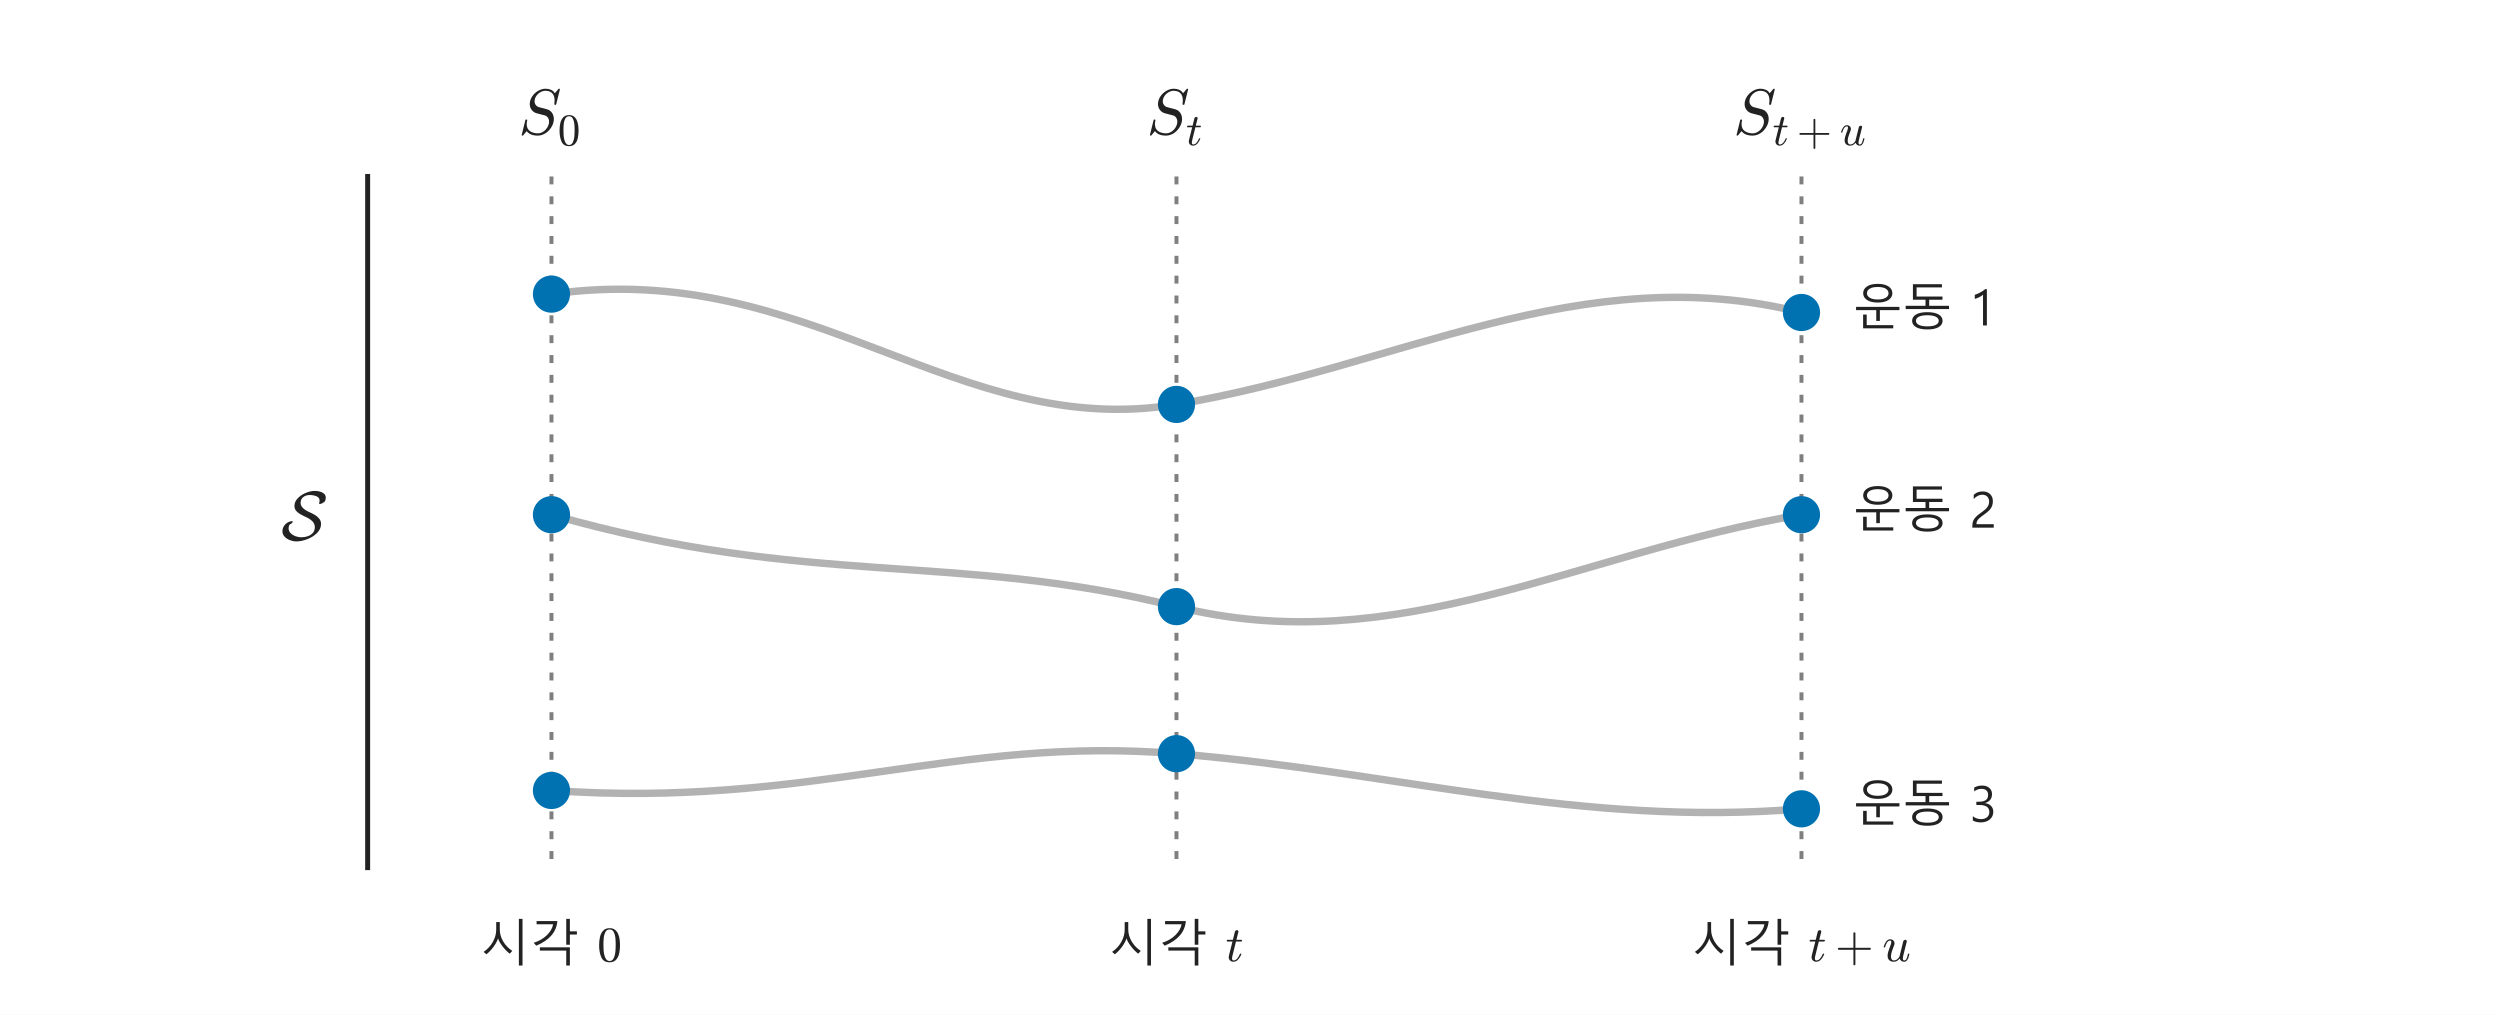
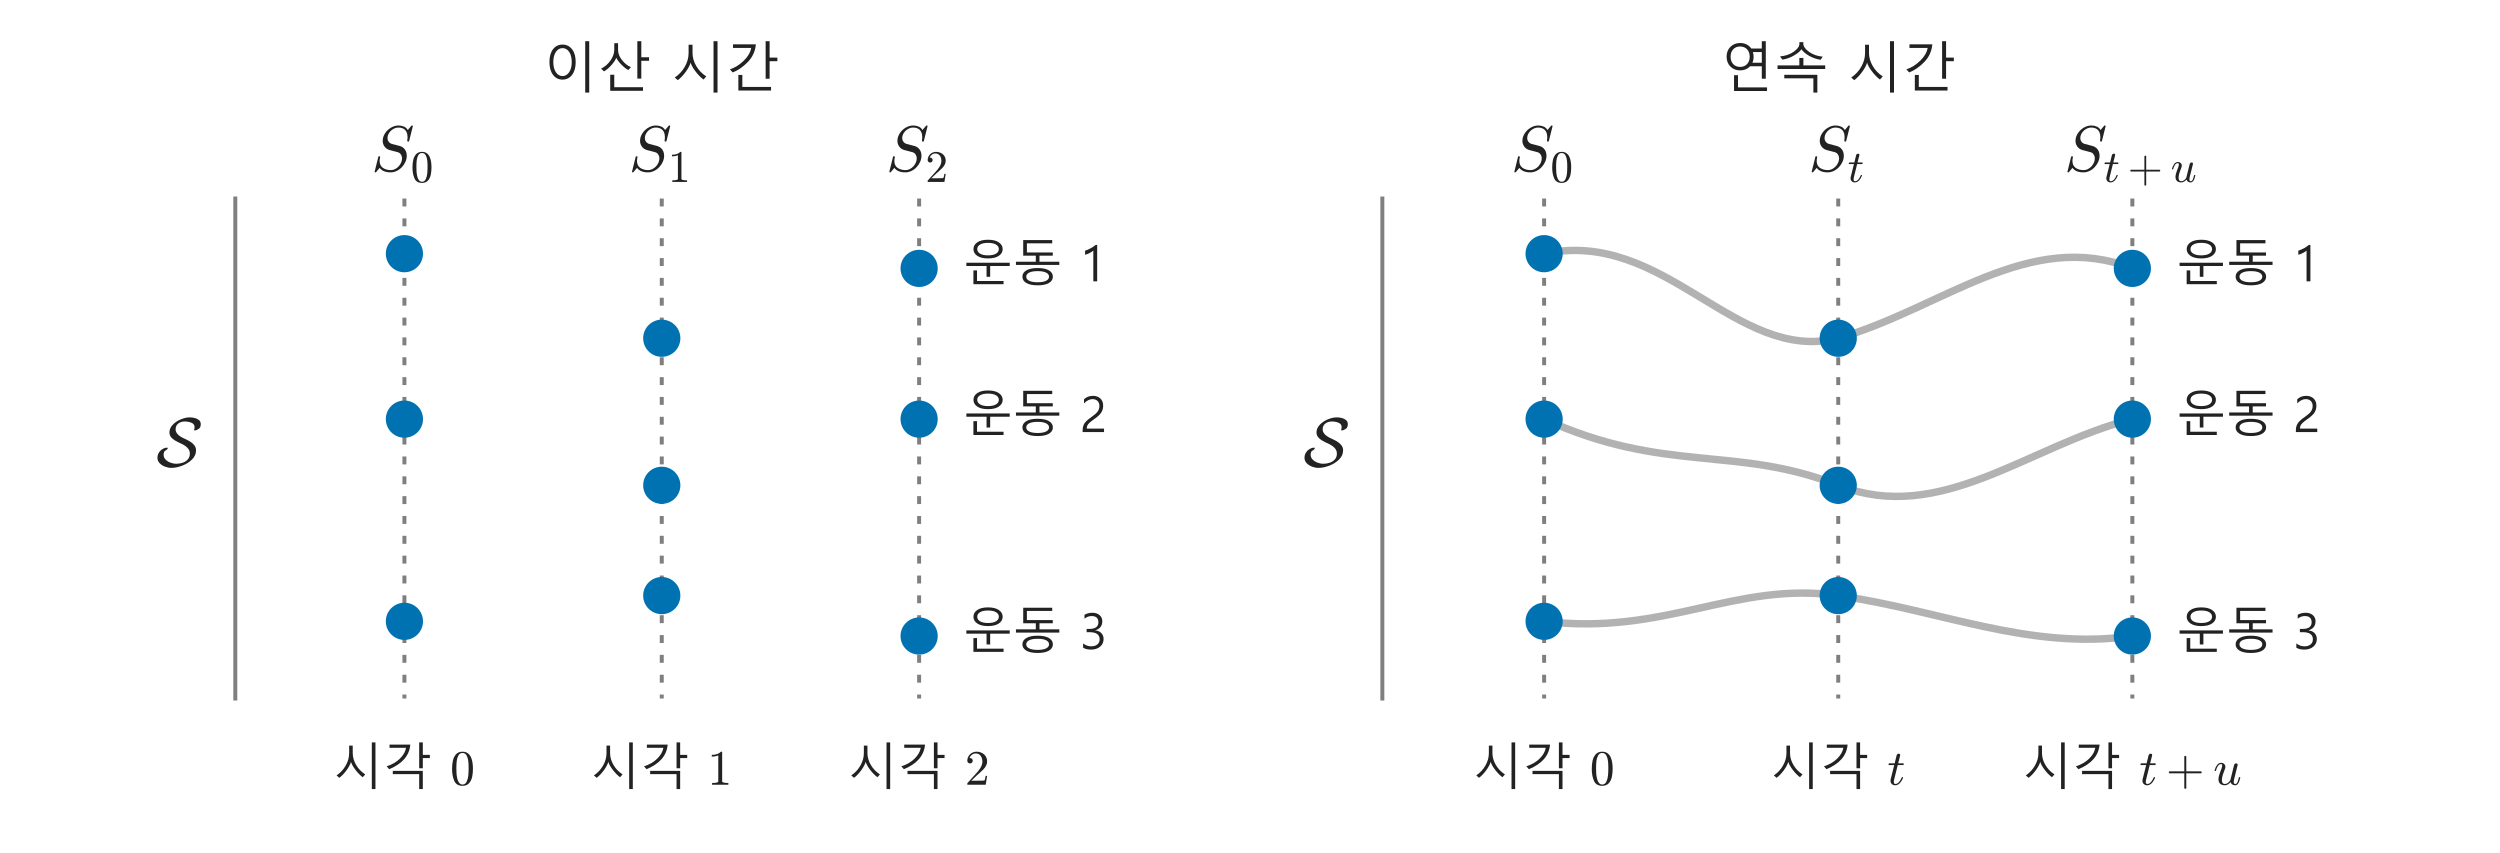
- <svg xmlns="http://www.w3.org/2000/svg" xmlns:xlink="http://www.w3.org/1999/xlink" width="504pt" height="204.565pt" viewBox="0 0 504 204.565" version="1.1">
+ <svg xmlns="http://www.w3.org/2000/svg" xmlns:xlink="http://www.w3.org/1999/xlink" width="504pt" height="171.953pt" viewBox="0 0 504 171.953" version="1.1">
  <defs>
    <style type="text/css">*{stroke-linejoin: round; stroke-linecap: butt}</style>
  </defs>
  <g id="figure_1">
    <g id="patch_1">
-       <path d="M 0 204.565  L 504 204.565  L 504 0  L 0 0  z " style="fill: #ffffff" />
+       <path d="M 0 171.953  L 504 171.953  L 504 0  L 0 0  z " style="fill: #ffffff" />
    </g>
    <g id="axes_1">
      <g id="line2d_1">
-         <path d="M 111.176 35.576  L 111.176 174.918  " clip-path="url(#p366b29219c)" style="fill: none; stroke-dasharray: 1.6,2.4; stroke-dashoffset: 0; stroke: #7f7f7f; stroke-width: 0.8" />
+         <path d="M 47.435 40.024  L 47.435 140.824  " clip-path="url(#p84c722666c)" style="fill: none; stroke: #7f7f7f; stroke-width: 0.8; stroke-linecap: square" />
      </g>
      <g id="line2d_2">
-         <path d="M 237.176 35.576  L 237.176 174.918  " clip-path="url(#p366b29219c)" style="fill: none; stroke-dasharray: 1.6,2.4; stroke-dashoffset: 0; stroke: #7f7f7f; stroke-width: 0.8" />
+         <path d="M 278.682 40.024  L 278.682 140.824  " clip-path="url(#p84c722666c)" style="fill: none; stroke: #7f7f7f; stroke-width: 0.8; stroke-linecap: square" />
      </g>
      <g id="line2d_3">
-         <path d="M 363.176 35.576  L 363.176 174.918  " clip-path="url(#p366b29219c)" style="fill: none; stroke-dasharray: 1.6,2.4; stroke-dashoffset: 0; stroke: #7f7f7f; stroke-width: 0.8" />
+         <path d="M 81.529 40.024  L 81.529 140.824  " clip-path="url(#p84c722666c)" style="fill: none; stroke-dasharray: 1.6,2.4; stroke-dashoffset: 0; stroke: #7f7f7f; stroke-width: 0.8" />
      </g>
      <g id="line2d_4">
-         <path d="M 74.118 35.576  L 74.118 174.918  " clip-path="url(#p366b29219c)" style="fill: none; stroke: #222222; stroke-linecap: square" />
+         <path d="M 133.412 40.024  L 133.412 140.824  " clip-path="url(#p84c722666c)" style="fill: none; stroke-dasharray: 1.6,2.4; stroke-dashoffset: 0; stroke: #7f7f7f; stroke-width: 0.8" />
+       </g>
+       <g id="line2d_5">
+         <path d="M 185.294 40.024  L 185.294 140.824  " clip-path="url(#p84c722666c)" style="fill: none; stroke-dasharray: 1.6,2.4; stroke-dashoffset: 0; stroke: #7f7f7f; stroke-width: 0.8" />
+       </g>
+       <g id="line2d_6">
+         <path d="M 311.294 40.024  L 311.294 140.824  " clip-path="url(#p84c722666c)" style="fill: none; stroke-dasharray: 1.6,2.4; stroke-dashoffset: 0; stroke: #7f7f7f; stroke-width: 0.8" />
+       </g>
+       <g id="line2d_7">
+         <path d="M 370.588 40.024  L 370.588 140.824  " clip-path="url(#p84c722666c)" style="fill: none; stroke-dasharray: 1.6,2.4; stroke-dashoffset: 0; stroke: #7f7f7f; stroke-width: 0.8" />
+       </g>
+       <g id="line2d_8">
+         <path d="M 429.882 40.024  L 429.882 140.824  " clip-path="url(#p84c722666c)" style="fill: none; stroke-dasharray: 1.6,2.4; stroke-dashoffset: 0; stroke: #7f7f7f; stroke-width: 0.8" />
      </g>
      <g id="text_1">
-         <g style="fill: #222222" transform="translate(96.87647 193.8376) scale(0.1 -0.1)">
+         <g style="fill: #222222" transform="translate(67.22941 158.2611) scale(0.1 -0.1)">
          <defs>
            <path id="MalgunGothic-c2dc" d="M 4947 -563  L 4947 5466  L 5416 5466  L 5416 -563  L 4947 -563  z M 3769 966  Q 3263 1353 2820 1939  Q 2378 2525 2259 2950  Q 2116 2463 1687 1872  Q 1259 1281 756 891  L 397 1203  Q 1141 1703 1581 2479  Q 2022 3256 2022 4063  L 2022 5050  L 2484 5050  L 2484 4084  Q 2484 3303 2920 2556  Q 3356 1809 4097 1331  L 3769 966  z " transform="scale(0.015625)" />
            <path id="MalgunGothic-ac01" d="M 5125 3438  L 5125 2125  L 4659 2125  L 4659 5466  L 5125 5466  L 5125 3853  L 6034 3853  L 6034 3438  L 5125 3438  z M 3513 5178  Q 3344 3069 788 2003  L 459 2375  Q 1497 2703 2167 3365  Q 2838 4028 2963 4763  L 831 4763  L 831 5178  L 3513 5178  z M 4659 -563  L 4659 1369  L 1253 1369  L 1253 1791  L 5125 1791  L 5125 -563  L 4659 -563  z " transform="scale(0.015625)" />
            <path id="MalgunGothic-20" transform="scale(0.015625)" />
            <path id="Cmr10-30" d="M 1600 -141  Q 816 -141 533 504  Q 250 1150 250 2041  Q 250 2597 351 3087  Q 453 3578 754 3920  Q 1056 4263 1600 4263  Q 2022 4263 2290 4056  Q 2559 3850 2700 3523  Q 2841 3197 2892 2823  Q 2944 2450 2944 2041  Q 2944 1491 2842 1011  Q 2741 531 2444 195  Q 2147 -141 1600 -141  z M 1600 25  Q 1956 25 2131 390  Q 2306 756 2347 1200  Q 2388 1644 2388 2144  Q 2388 2625 2347 3031  Q 2306 3438 2132 3767  Q 1959 4097 1600 4097  Q 1238 4097 1063 3765  Q 888 3434 847 3029  Q 806 2625 806 2144  Q 806 1788 823 1472  Q 841 1156 916 820  Q 991 484 1158 254  Q 1325 25 1600 25  z " transform="scale(0.015625)" />
          </defs>
          <use xlink:href="#MalgunGothic-c2dc" transform="translate(0 0.59375)" />
          <use xlink:href="#MalgunGothic-ac01" transform="translate(100 0.59375)" />
          <use xlink:href="#MalgunGothic-20" transform="translate(200 0.59375)" />
          <use xlink:href="#Cmr10-30" transform="translate(235.1562 0.59375)" />
        </g>
      </g>
      <g id="text_2">
-         <g style="fill: #222222" transform="translate(223.5765 193.8376) scale(0.1 -0.1)">
+         <g style="fill: #222222" transform="translate(119.1118 158.2611) scale(0.1 -0.1)">
+           <defs>
+             <path id="Cmr10-31" d="M 594 0  L 594 225  Q 1394 225 1394 428  L 1394 3788  Q 1063 3628 556 3628  L 556 3853  Q 1341 3853 1741 4263  L 1831 4263  Q 1853 4263 1873 4245  Q 1894 4228 1894 4206  L 1894 428  Q 1894 225 2694 225  L 2694 0  L 594 0  z " transform="scale(0.015625)" />
+           </defs>
+           <use xlink:href="#MalgunGothic-c2dc" transform="translate(0 0.59375)" />
+           <use xlink:href="#MalgunGothic-ac01" transform="translate(100 0.59375)" />
+           <use xlink:href="#MalgunGothic-20" transform="translate(200 0.59375)" />
+           <use xlink:href="#Cmr10-31" transform="translate(235.1562 0.59375)" />
+         </g>
+       </g>
+       <g id="text_3">
+         <g style="fill: #222222" transform="translate(170.9941 158.2611) scale(0.1 -0.1)">
+           <defs>
+             <path id="Cmr10-32" d="M 319 0  L 319 172  Q 319 188 331 206  L 1325 1306  Q 1550 1550 1690 1715  Q 1831 1881 1968 2097  Q 2106 2313 2186 2536  Q 2266 2759 2266 3009  Q 2266 3272 2169 3511  Q 2072 3750 1880 3894  Q 1688 4038 1416 4038  Q 1138 4038 916 3870  Q 694 3703 603 3438  Q 628 3444 672 3444  Q 816 3444 917 3347  Q 1019 3250 1019 3097  Q 1019 2950 917 2848  Q 816 2747 672 2747  Q 522 2747 420 2851  Q 319 2956 319 3097  Q 319 3338 409 3548  Q 500 3759 670 3923  Q 841 4088 1055 4175  Q 1269 4263 1509 4263  Q 1875 4263 2190 4108  Q 2506 3953 2690 3670  Q 2875 3388 2875 3009  Q 2875 2731 2753 2481  Q 2631 2231 2440 2026  Q 2250 1822 1953 1562  Q 1656 1303 1563 1216  L 838 519  L 1453 519  Q 1906 519 2211 526  Q 2516 534 2534 550  Q 2609 631 2688 1141  L 2875 1141  L 2694 0  L 319 0  z " transform="scale(0.015625)" />
+           </defs>
+           <use xlink:href="#MalgunGothic-c2dc" transform="translate(0 0.59375)" />
+           <use xlink:href="#MalgunGothic-ac01" transform="translate(100 0.59375)" />
+           <use xlink:href="#MalgunGothic-20" transform="translate(200 0.59375)" />
+           <use xlink:href="#Cmr10-32" transform="translate(235.1562 0.59375)" />
+         </g>
+       </g>
+       <g id="text_4">
+         <g style="fill: #222222" transform="translate(296.9941 158.2611) scale(0.1 -0.1)">
+           <use xlink:href="#MalgunGothic-c2dc" transform="translate(0 0.59375)" />
+           <use xlink:href="#MalgunGothic-ac01" transform="translate(100 0.59375)" />
+           <use xlink:href="#MalgunGothic-20" transform="translate(200 0.59375)" />
+           <use xlink:href="#Cmr10-30" transform="translate(235.1562 0.59375)" />
+         </g>
+       </g>
+       <g id="text_5">
+         <g style="fill: #222222" transform="translate(356.9882 158.2611) scale(0.1 -0.1)">
          <defs>
            <path id="Cmmi10-74" d="M 397 519  Q 397 613 416 697  L 878 2534  L 206 2534  Q 141 2534 141 2619  Q 166 2759 225 2759  L 934 2759  L 1191 3803  Q 1216 3888 1291 3947  Q 1366 4006 1459 4006  Q 1541 4006 1595 3957  Q 1650 3909 1650 3828  Q 1650 3809 1648 3798  Q 1647 3788 1644 3775  L 1388 2759  L 2047 2759  Q 2113 2759 2113 2675  Q 2109 2659 2100 2621  Q 2091 2584 2075 2559  Q 2059 2534 2028 2534  L 1331 2534  L 872 684  Q 825 503 825 372  Q 825 97 1013 97  Q 1294 97 1511 361  Q 1728 625 1844 941  Q 1869 978 1894 978  L 1972 978  Q 1997 978 2012 961  Q 2028 944 2028 922  Q 2028 909 2022 903  Q 1881 516 1612 222  Q 1344 -72 997 -72  Q 744 -72 570 93  Q 397 259 397 519  z " transform="scale(0.015625)" />
          </defs>
          <use xlink:href="#MalgunGothic-c2dc" transform="translate(0 0.59375)" />
          <use xlink:href="#MalgunGothic-ac01" transform="translate(100 0.59375)" />
          <use xlink:href="#MalgunGothic-20" transform="translate(200 0.59375)" />
          <use xlink:href="#Cmmi10-74" transform="translate(235.1562 0.59375)" />
        </g>
      </g>
-       <g id="text_3">
-         <g style="fill: #222222" transform="translate(341.0765 193.8376) scale(0.1 -0.1)">
+       <g id="text_6">
+         <g style="fill: #222222" transform="translate(407.7824 158.2611) scale(0.1 -0.1)">
          <defs>
            <path id="Cmr10-2b" d="M 481 1472  Q 428 1472 393 1512  Q 359 1553 359 1600  Q 359 1647 393 1687  Q 428 1728 481 1728  L 2363 1728  L 2363 3616  Q 2363 3666 2400 3698  Q 2438 3731 2491 3731  Q 2538 3731 2578 3698  Q 2619 3666 2619 3616  L 2619 1728  L 4500 1728  Q 4547 1728 4581 1687  Q 4616 1647 4616 1600  Q 4616 1553 4581 1512  Q 4547 1472 4500 1472  L 2619 1472  L 2619 -416  Q 2619 -466 2578 -498  Q 2538 -531 2491 -531  Q 2438 -531 2400 -498  Q 2363 -466 2363 -416  L 2363 1472  L 481 1472  z " transform="scale(0.015625)" />
            <path id="Cmmi10-75" d="M 678 697  Q 678 906 734 1126  Q 791 1347 892 1617  Q 994 1888 1069 2088  Q 1153 2322 1153 2472  Q 1153 2663 1013 2663  Q 759 2663 595 2402  Q 431 2141 353 1819  Q 341 1778 300 1778  L 225 1778  Q 172 1778 172 1838  L 172 1856  Q 275 2238 487 2533  Q 700 2828 1025 2828  Q 1253 2828 1411 2678  Q 1569 2528 1569 2297  Q 1569 2178 1516 2047  Q 1488 1969 1388 1706  Q 1288 1444 1234 1272  Q 1181 1100 1147 934  Q 1113 769 1113 603  Q 1113 391 1203 244  Q 1294 97 1497 97  Q 1906 97 2216 603  Q 2222 628 2226 651  Q 2231 675 2234 697  L 2694 2553  Q 2716 2638 2794 2698  Q 2872 2759 2963 2759  Q 3041 2759 3098 2709  Q 3156 2659 3156 2578  Q 3156 2541 3150 2528  L 2688 684  Q 2644 494 2644 372  Q 2644 97 2828 97  Q 3034 97 3136 351  Q 3238 606 3309 941  Q 3322 978 3359 978  L 3438 978  Q 3463 978 3478 956  Q 3494 934 3494 916  Q 3425 641 3361 444  Q 3297 247 3159 87  Q 3022 -72 2816 -72  Q 2613 -72 2452 39  Q 2291 150 2234 341  Q 2088 153 1894 40  Q 1700 -72 1484 -72  Q 1116 -72 897 129  Q 678 331 678 697  z " transform="scale(0.015625)" />
          </defs>
          <use xlink:href="#MalgunGothic-c2dc" transform="translate(0 0.59375)" />
          <use xlink:href="#MalgunGothic-ac01" transform="translate(100 0.59375)" />
          <use xlink:href="#MalgunGothic-20" transform="translate(200 0.59375)" />
          <use xlink:href="#Cmmi10-74" transform="translate(235.1562 0.59375)" />
          <use xlink:href="#Cmr10-2b" transform="translate(288.7988 0.59375)" />
          <use xlink:href="#Cmmi10-75" transform="translate(384.043 0.59375)" />
        </g>
      </g>
      <g id="patch_2">
-         <path d="M 111.176 59.294  C 163.059 51.882 192.706 88.941 237.176 81.529  C 281.647 74.118 318.706 51.882 363.176 63  " clip-path="url(#p366b29219c)" style="fill: none; opacity: 0.6; stroke: #7f7f7f; stroke-width: 1.5; stroke-linejoin: miter" />
+         <path d="M 311.294 51.141  C 335.753 45.953 349.835 73.376 370.588 68.188  C 391.341 62.259 409.129 45.953 429.882 54.106  " clip-path="url(#p84c722666c)" style="fill: none; opacity: 0.6; stroke: #7f7f7f; stroke-width: 1.5; stroke-linejoin: miter" />
      </g>
      <g id="patch_3">
-         <path d="M 111.176 103.765  C 163.059 118.588 192.706 111.176 237.176 122.294  C 281.647 133.412 318.706 111.176 363.176 103.765  " clip-path="url(#p366b29219c)" style="fill: none; opacity: 0.6; stroke: #7f7f7f; stroke-width: 1.5; stroke-linejoin: miter" />
+         <path d="M 311.294 84.494  C 335.753 95.612 349.835 89.682 370.588 97.835  C 391.341 105.988 409.129 89.682 429.882 84.494  " clip-path="url(#p84c722666c)" style="fill: none; opacity: 0.6; stroke: #7f7f7f; stroke-width: 1.5; stroke-linejoin: miter" />
      </g>
      <g id="patch_4">
-         <path d="M 111.176 159.353  C 163.059 163.059 192.706 148.235 237.176 151.941  C 281.647 155.647 318.706 166.765 363.176 163.059  " clip-path="url(#p366b29219c)" style="fill: none; opacity: 0.6; stroke: #7f7f7f; stroke-width: 1.5; stroke-linejoin: miter" />
-       </g>
-       <g id="text_4">
-         <g style="fill: #222222" transform="translate(56.68353 108.9067) scale(0.14 -0.14)">
+         <path d="M 311.294 125.259  C 335.753 128.224 349.835 117.106 370.588 120.071  C 391.341 123.035 409.129 131.188 429.882 128.224  " clip-path="url(#p84c722666c)" style="fill: none; opacity: 0.6; stroke: #7f7f7f; stroke-width: 1.5; stroke-linejoin: miter" />
+       </g>
+       <g id="text_7">
+         <g style="fill: #222222" transform="translate(31.48353 94.08322) scale(0.14 -0.14)">
          <defs>
            <path id="Cmsy10-53" d="M 116 794  Q 116 1163 397 1453  Q 519 1566 678 1644  Q 838 1722 984 1722  L 1025 1722  Q 1069 1700 1069 1672  Q 1069 1638 1047 1608  Q 1025 1578 1003 1559  Q 981 1541 934 1503  Q 894 1472 845 1445  Q 797 1419 778 1401  Q 759 1384 738 1338  Q 684 1206 684 1069  Q 684 816 867 627  Q 1050 438 1320 338  Q 1591 238 1844 238  Q 2169 238 2455 338  Q 2741 438 2922 647  Q 3103 856 3103 1184  Q 3103 1384 3008 1543  Q 2913 1703 2750 1828  Q 2588 1953 2431 2033  Q 2275 2113 2059 2209  Q 1688 2381 1455 2598  Q 1222 2816 1222 3128  Q 1222 3513 1525 3831  Q 1828 4150 2272 4331  Q 2716 4513 3072 4513  L 3109 4513  Q 3325 4513 3558 4455  Q 3791 4397 3950 4259  Q 4109 4122 4109 3897  Q 4109 3628 3975 3494  Q 3750 3325 3578 3309  L 3541 3309  Q 3494 3331 3494 3366  Q 3506 3422 3514 3447  Q 3522 3472 3531 3522  Q 3541 3572 3541 3616  Q 3541 3897 3258 4015  Q 2975 4134 2644 4134  Q 2278 4134 2034 3943  Q 1791 3753 1791 3413  Q 1791 2931 2541 2584  Q 2853 2447 3093 2308  Q 3334 2169 3504 1959  Q 3675 1750 3675 1466  Q 3675 1003 3306 634  Q 2938 266 2400 62  Q 1863 -141 1416 -141  L 1381 -141  Q 1113 -141 813 -28  Q 513 84 314 296  Q 116 509 116 794  z " transform="scale(0.015625)" />
          </defs>
          <use xlink:href="#Cmsy10-53" transform="translate(0 0.484375)" />
        </g>
      </g>
-       <g id="text_5">
-         <g style="fill: #222222" transform="translate(104.4815 27.11593) scale(0.13 -0.13)">
+       <g id="text_8">
+         <g style="fill: #222222" transform="translate(262.7306 94.08322) scale(0.14 -0.14)">
+           <use xlink:href="#Cmsy10-53" transform="translate(0 0.484375)" />
+         </g>
+       </g>
+       <g id="text_9">
+         <g style="fill: #222222" transform="translate(74.83441 34.52769) scale(0.13 -0.13)">
          <defs>
            <path id="Cmmi10-53" d="M 391 -141  Q 372 -141 356 -119  Q 341 -97 341 -78  L 709 1416  Q 722 1453 763 1453  L 838 1453  Q 863 1453 877 1434  Q 891 1416 891 1388  Q 838 1169 838 997  Q 838 534 1156 309  Q 1475 84 1959 84  Q 2169 84 2372 187  Q 2575 291 2726 456  Q 2878 622 2968 826  Q 3059 1031 3059 1241  Q 3059 1466 2940 1642  Q 2822 1819 2613 1869  L 1831 2075  Q 1516 2159 1328 2414  Q 1141 2669 1141 2988  Q 1141 3372 1369 3728  Q 1597 4084 1964 4298  Q 2331 4513 2713 4513  Q 3006 4513 3251 4405  Q 3497 4297 3628 4063  L 3994 4494  Q 4031 4513 4038 4513  L 4078 4513  Q 4103 4513 4118 4491  Q 4134 4469 4134 4447  L 3763 2963  Q 3753 2919 3713 2919  L 3634 2919  Q 3578 2919 3578 2988  Q 3609 3191 3609 3341  Q 3609 3638 3507 3858  Q 3406 4078 3201 4192  Q 2997 4306 2694 4306  Q 2438 4306 2184 4159  Q 1931 4013 1775 3769  Q 1619 3525 1619 3263  Q 1619 3056 1739 2897  Q 1859 2738 2059 2681  L 2841 2478  Q 3053 2422 3211 2280  Q 3369 2138 3450 1942  Q 3531 1747 3531 1516  Q 3531 1213 3403 917  Q 3275 622 3045 378  Q 2816 134 2525 -3  Q 2234 -141 1931 -141  Q 1169 -141 838 306  L 481 -122  Q 444 -141 434 -141  L 391 -141  z " transform="scale(0.015625)" />
          </defs>
          <use xlink:href="#Cmmi10-53" transform="translate(0 0.484375)" />
          <use xlink:href="#Cmr10-30" transform="translate(61.2793 -16.52188) scale(0.7)" />
        </g>
      </g>
-       <g id="text_6">
-         <g style="fill: #222222" transform="translate(231.1315 27.11593) scale(0.13 -0.13)">
+       <g id="text_10">
+         <g style="fill: #222222" transform="translate(126.7168 34.52769) scale(0.13 -0.13)">
+           <use xlink:href="#Cmmi10-53" transform="translate(0 0.484375)" />
+           <use xlink:href="#Cmr10-31" transform="translate(61.2793 -16.52188) scale(0.7)" />
+         </g>
+       </g>
+       <g id="text_11">
+         <g style="fill: #222222" transform="translate(178.5991 34.52769) scale(0.13 -0.13)">
+           <use xlink:href="#Cmmi10-53" transform="translate(0 0.484375)" />
+           <use xlink:href="#Cmr10-32" transform="translate(61.2793 -16.52188) scale(0.7)" />
+         </g>
+       </g>
+       <g id="text_12">
+         <g style="fill: #222222" transform="translate(304.5991 34.52769) scale(0.13 -0.13)">
+           <use xlink:href="#Cmmi10-53" transform="translate(0 0.484375)" />
+           <use xlink:href="#Cmr10-30" transform="translate(61.2793 -16.52188) scale(0.7)" />
+         </g>
+       </g>
+       <g id="text_13">
+         <g style="fill: #222222" transform="translate(364.5432 34.52769) scale(0.13 -0.13)">
          <use xlink:href="#Cmmi10-53" transform="translate(0 0.484375)" />
          <use xlink:href="#Cmmi10-74" transform="translate(61.2793 -16.52188) scale(0.7)" />
        </g>
      </g>
-       <g id="text_7">
-         <g style="fill: #222222" transform="translate(349.3965 27.11593) scale(0.13 -0.13)">
+       <g id="text_14">
+         <g style="fill: #222222" transform="translate(416.1024 34.52769) scale(0.13 -0.13)">
          <use xlink:href="#Cmmi10-53" transform="translate(0 0.484375)" />
          <use xlink:href="#Cmmi10-74" transform="translate(61.2793 -16.52188) scale(0.7)" />
          <use xlink:href="#Cmr10-2b" transform="translate(98.8291 -16.52188) scale(0.7)" />
          <use xlink:href="#Cmmi10-75" transform="translate(165.5 -16.52188) scale(0.7)" />
        </g>
      </g>
-       <g id="text_8">
-         <g style="fill: #222222" transform="translate(373.5529 65.61406) scale(0.1 -0.1)">
+       <g id="text_15">
+         <g style="fill: #222222" transform="translate(194.1882 56.71995) scale(0.1 -0.1)">
          <defs>
            <path id="MalgunGothic-c6b4" d="M 3200 2956  Q 2306 2956 1812 3292  Q 1319 3628 1319 4159  Q 1319 4697 1812 5033  Q 2306 5369 3200 5369  Q 4097 5369 4592 5031  Q 5088 4694 5088 4159  Q 5088 3631 4592 3293  Q 4097 2956 3200 2956  z M 3200 4966  Q 2534 4966 2170 4747  Q 1806 4528 1806 4159  Q 1806 3794 2173 3573  Q 2541 3353 3200 3353  Q 3859 3353 4226 3573  Q 4594 3794 4594 4159  Q 4594 4528 4230 4747  Q 3866 4966 3200 4966  z M 3009 588  L 3009 1978  L 403 1978  L 403 2400  L 5997 2400  L 5997 1978  L 3475 1978  L 3475 588  L 3009 588  z M 1313 -372  L 1313 1409  L 1778 1409  L 1778 44  L 5203 44  L 5203 -372  L 1313 -372  z " transform="scale(0.015625)" />
            <path id="MalgunGothic-b3d9" d="M 403 2119  L 403 2534  L 2963 2534  L 2963 3316  L 1338 3316  L 1338 5325  L 5081 5325  L 5081 4909  L 1813 4909  L 1813 3731  L 5153 3731  L 5153 3316  L 3438 3316  L 3438 2534  L 5997 2534  L 5997 2119  L 403 2119  z M 3200 -513  Q 2247 -513 1740 -211  Q 1234 91 1234 603  Q 1234 1116 1742 1416  Q 2250 1716 3200 1716  Q 4150 1716 4658 1416  Q 5166 1116 5166 603  Q 5166 91 4659 -211  Q 4153 -513 3200 -513  z M 3200 1319  Q 2478 1319 2103 1126  Q 1728 934 1728 603  Q 1728 272 2104 78  Q 2481 -116 3200 -116  Q 3919 -116 4295 78  Q 4672 272 4672 603  Q 4672 934 4295 1126  Q 3919 1319 3200 1319  z " transform="scale(0.015625)" />
            <path id="MalgunGothic-31" d="M 2231 0  L 1734 0  L 1734 3972  Q 1591 3828 1266 3661  Q 941 3494 672 3428  L 672 3959  Q 1016 4056 1409 4275  Q 1803 4494 2031 4700  L 2231 4700  L 2231 0  z " transform="scale(0.015625)" />
          </defs>
          <use xlink:href="#MalgunGothic-c6b4" />
          <use xlink:href="#MalgunGothic-b3d9" transform="translate(100 0)" />
          <use xlink:href="#MalgunGothic-20" transform="translate(200 0)" />
          <use xlink:href="#MalgunGothic-31" transform="translate(235.1562 0)" />
        </g>
      </g>
-       <g id="text_9">
-         <g style="fill: #222222" transform="translate(373.5529 106.3788) scale(0.1 -0.1)">
+       <g id="text_16">
+         <g style="fill: #222222" transform="translate(194.1882 87.10818) scale(0.1 -0.1)">
          <defs>
            <path id="MalgunGothic-32" d="M 2519 3372  Q 2519 3784 2275 4018  Q 2031 4253 1628 4253  Q 1341 4253 1053 4104  Q 766 3956 534 3697  L 534 4234  Q 981 4675 1691 4675  Q 2281 4675 2642 4334  Q 3003 3994 3003 3416  Q 3003 2919 2772 2545  Q 2541 2172 1984 1775  Q 1459 1406 1254 1215  Q 1050 1025 967 854  Q 884 684 884 450  L 3116 450  L 3116 0  L 356 0  L 356 225  Q 356 603 461 870  Q 566 1138 811 1392  Q 1056 1647 1597 2022  Q 2091 2363 2305 2670  Q 2519 2978 2519 3372  z " transform="scale(0.015625)" />
          </defs>
          <use xlink:href="#MalgunGothic-c6b4" />
          <use xlink:href="#MalgunGothic-b3d9" transform="translate(100 0)" />
          <use xlink:href="#MalgunGothic-20" transform="translate(200 0)" />
          <use xlink:href="#MalgunGothic-32" transform="translate(235.1562 0)" />
        </g>
      </g>
-       <g id="text_10">
-         <g style="fill: #222222" transform="translate(373.5529 165.6729) scale(0.1 -0.1)">
+       <g id="text_17">
+         <g style="fill: #222222" transform="translate(194.1882 130.8376) scale(0.1 -0.1)">
          <defs>
            <path id="MalgunGothic-33" d="M 416 719  Q 891 344 1478 344  Q 1959 344 2254 587  Q 2550 831 2550 1247  Q 2550 2169 1253 2169  L 872 2169  L 872 2591  L 1234 2591  Q 2388 2591 2388 3453  Q 2388 4250 1509 4250  Q 1022 4250 594 3916  L 594 4413  Q 1031 4675 1634 4675  Q 2184 4675 2539 4372  Q 2894 4069 2894 3581  Q 2894 2678 1972 2409  L 1972 2400  Q 2469 2356 2764 2053  Q 3059 1750 3059 1300  Q 3059 672 2604 297  Q 2150 -78 1450 -78  Q 806 -78 416 169  L 416 719  z " transform="scale(0.015625)" />
          </defs>
          <use xlink:href="#MalgunGothic-c6b4" />
          <use xlink:href="#MalgunGothic-b3d9" transform="translate(100 0)" />
          <use xlink:href="#MalgunGothic-20" transform="translate(200 0)" />
          <use xlink:href="#MalgunGothic-33" transform="translate(235.1562 0)" />
        </g>
      </g>
-       <g id="line2d_5">
+       <g id="text_18">
+         <g style="fill: #222222" transform="translate(438.7765 56.71995) scale(0.1 -0.1)">
+           <use xlink:href="#MalgunGothic-c6b4" />
+           <use xlink:href="#MalgunGothic-b3d9" transform="translate(100 0)" />
+           <use xlink:href="#MalgunGothic-20" transform="translate(200 0)" />
+           <use xlink:href="#MalgunGothic-31" transform="translate(235.1562 0)" />
+         </g>
+       </g>
+       <g id="text_19">
+         <g style="fill: #222222" transform="translate(438.7765 87.10818) scale(0.1 -0.1)">
+           <use xlink:href="#MalgunGothic-c6b4" />
+           <use xlink:href="#MalgunGothic-b3d9" transform="translate(100 0)" />
+           <use xlink:href="#MalgunGothic-20" transform="translate(200 0)" />
+           <use xlink:href="#MalgunGothic-32" transform="translate(235.1562 0)" />
+         </g>
+       </g>
+       <g id="text_20">
+         <g style="fill: #222222" transform="translate(438.7765 130.8376) scale(0.1 -0.1)">
+           <use xlink:href="#MalgunGothic-c6b4" />
+           <use xlink:href="#MalgunGothic-b3d9" transform="translate(100 0)" />
+           <use xlink:href="#MalgunGothic-20" transform="translate(200 0)" />
+           <use xlink:href="#MalgunGothic-33" transform="translate(235.1562 0)" />
+         </g>
+       </g>
+       <g id="text_21">
+         <g style="fill: #222222" transform="translate(109.4782 17.699) scale(0.11 -0.11)">
+           <defs>
+             <path id="MalgunGothic-c774" d="M 4947 -563  L 4947 5466  L 5416 5466  L 5416 -563  L 4947 -563  z M 2284 959  Q 1597 959 1173 1514  Q 750 2069 750 3016  Q 750 3975 1169 4522  Q 1588 5069 2284 5069  Q 2978 5069 3403 4522  Q 3828 3975 3828 3016  Q 3828 2063 3401 1511  Q 2975 959 2284 959  z M 2284 4653  Q 1803 4653 1503 4204  Q 1203 3756 1203 3016  Q 1203 2278 1506 1826  Q 1809 1375 2284 1375  Q 2756 1375 3061 1828  Q 3366 2281 3366 3016  Q 3366 3759 3067 4206  Q 2769 4653 2284 4653  z " transform="scale(0.015625)" />
+             <path id="MalgunGothic-c0b0" d="M 5125 3169  L 5125 1081  L 4659 1081  L 4659 5466  L 5125 5466  L 5125 3584  L 6034 3584  L 6034 3169  L 5125 3169  z M 3597 2081  Q 3206 2294 2778 2731  Q 2350 3169 2188 3525  Q 2038 3125 1603 2642  Q 1169 2159 750 1925  L 409 2247  Q 1041 2553 1492 3173  Q 1944 3794 1953 4453  L 1953 5228  L 2400 5228  L 2400 4453  Q 2400 3841 2853 3259  Q 3306 2678 3909 2419  L 3597 2081  z M 1478 -353  L 1478 1528  L 1953 1528  L 1953 72  L 5325 72  L 5325 -353  L 1478 -353  z " transform="scale(0.015625)" />
+             <path id="MalgunGothic-ac04" d="M 5125 3122  L 5125 1063  L 4659 1063  L 4659 5466  L 5125 5466  L 5125 3541  L 6034 3541  L 6034 3122  L 5125 3122  z M 3513 5100  Q 3403 3872 2556 3011  Q 1709 2150 794 1800  L 469 2163  Q 1344 2450 2087 3172  Q 2831 3894 2963 4678  L 831 4678  L 831 5100  L 3513 5100  z M 1459 -325  L 1459 1509  L 1925 1509  L 1925 97  L 5294 97  L 5294 -325  L 1459 -325  z " transform="scale(0.015625)" />
+           </defs>
+           <use xlink:href="#MalgunGothic-c774" />
+           <use xlink:href="#MalgunGothic-c0b0" transform="translate(100 0)" />
+           <use xlink:href="#MalgunGothic-20" transform="translate(200 0)" />
+           <use xlink:href="#MalgunGothic-c2dc" transform="translate(235.1562 0)" />
+           <use xlink:href="#MalgunGothic-ac04" transform="translate(335.1562 0)" />
+         </g>
+       </g>
+       <g id="text_22">
+         <g style="fill: #222222" transform="translate(346.6546 17.699) scale(0.11 -0.11)">
+           <defs>
+             <path id="MalgunGothic-c5f0" d="M 3591 2528  Q 3134 2041 2413 2041  Q 1734 2041 1282 2489  Q 831 2938 831 3647  Q 831 4369 1284 4811  Q 1738 5253 2413 5253  Q 3266 5253 3725 4603  L 4959 4603  L 4959 5466  L 5428 5466  L 5428 1063  L 4959 1063  L 4959 2528  L 3591 2528  z M 2413 4844  Q 1919 4844 1609 4520  Q 1300 4197 1300 3647  Q 1300 3097 1609 2773  Q 1919 2450 2413 2450  Q 2916 2450 3228 2775  Q 3541 3100 3541 3647  Q 3541 4194 3228 4519  Q 2916 4844 2413 4844  z M 3859 2938  L 4959 2938  L 4959 4191  L 3916 4191  Q 4000 3931 4000 3647  Q 4000 3263 3859 2938  z M 1703 -378  L 1703 1478  L 2169 1478  L 2169 44  L 5575 44  L 5575 -378  L 1703 -378  z " transform="scale(0.015625)" />
+             <path id="MalgunGothic-c18d" d="M 5459 3284  Q 4697 3403 4080 3768  Q 3463 4134 3206 4519  Q 2988 4172 2341 3792  Q 1694 3413 972 3303  L 697 3681  Q 1641 3759 2305 4231  Q 2969 4703 2969 5153  L 2969 5356  L 3431 5356  L 3431 5153  Q 3431 4706 4098 4220  Q 4766 3734 5703 3653  L 5459 3284  z M 403 2203  L 403 2625  L 2963 2625  L 2963 3506  L 3438 3506  L 3438 2625  L 5997 2625  L 5997 2203  L 403 2203  z M 4609 -563  L 4609 1106  L 1197 1106  L 1197 1522  L 5075 1522  L 5075 -563  L 4609 -563  z " transform="scale(0.015625)" />
+           </defs>
+           <use xlink:href="#MalgunGothic-c5f0" />
+           <use xlink:href="#MalgunGothic-c18d" transform="translate(100 0)" />
+           <use xlink:href="#MalgunGothic-20" transform="translate(200 0)" />
+           <use xlink:href="#MalgunGothic-c2dc" transform="translate(235.1562 0)" />
+           <use xlink:href="#MalgunGothic-ac04" transform="translate(335.1562 0)" />
+         </g>
+       </g>
+       <g id="line2d_9">
        <defs>
          <path id="maf4f571ca9" d="M 0 3.25  C 0.862 3.25 1.689 2.908 2.298 2.298  C 2.908 1.689 3.25 0.862 3.25 0  C 3.25 -0.862 2.908 -1.689 2.298 -2.298  C 1.689 -2.908 0.862 -3.25 0 -3.25  C -0.862 -3.25 -1.689 -2.908 -2.298 -2.298  C -2.908 -1.689 -3.25 -0.862 -3.25 0  C -3.25 0.862 -2.908 1.689 -2.298 2.298  C -1.689 2.908 -0.862 3.25 0 3.25  z " style="stroke: #0072b2" />
        </defs>
-         <g clip-path="url(#p366b29219c)">
-           <use xlink:href="#maf4f571ca9" x="111.176" y="59.294" style="fill: #0072b2; stroke: #0072b2" />
-         </g>
-       </g>
-       <g id="line2d_6">
-         <g clip-path="url(#p366b29219c)">
-           <use xlink:href="#maf4f571ca9" x="111.176" y="103.765" style="fill: #0072b2; stroke: #0072b2" />
-         </g>
-       </g>
-       <g id="line2d_7">
-         <g clip-path="url(#p366b29219c)">
-           <use xlink:href="#maf4f571ca9" x="111.176" y="159.353" style="fill: #0072b2; stroke: #0072b2" />
-         </g>
-       </g>
-       <g id="line2d_8">
-         <g clip-path="url(#p366b29219c)">
-           <use xlink:href="#maf4f571ca9" x="237.176" y="81.529" style="fill: #0072b2; stroke: #0072b2" />
-         </g>
-       </g>
-       <g id="line2d_9">
-         <g clip-path="url(#p366b29219c)">
-           <use xlink:href="#maf4f571ca9" x="237.176" y="122.294" style="fill: #0072b2; stroke: #0072b2" />
+         <g clip-path="url(#p84c722666c)">
+           <use xlink:href="#maf4f571ca9" x="81.529" y="51.141" style="fill: #0072b2; stroke: #0072b2" />
        </g>
      </g>
      <g id="line2d_10">
-         <g clip-path="url(#p366b29219c)">
-           <use xlink:href="#maf4f571ca9" x="237.176" y="151.941" style="fill: #0072b2; stroke: #0072b2" />
+         <g clip-path="url(#p84c722666c)">
+           <use xlink:href="#maf4f571ca9" x="81.529" y="84.494" style="fill: #0072b2; stroke: #0072b2" />
        </g>
      </g>
      <g id="line2d_11">
-         <g clip-path="url(#p366b29219c)">
-           <use xlink:href="#maf4f571ca9" x="363.176" y="63" style="fill: #0072b2; stroke: #0072b2" />
+         <g clip-path="url(#p84c722666c)">
+           <use xlink:href="#maf4f571ca9" x="81.529" y="125.259" style="fill: #0072b2; stroke: #0072b2" />
        </g>
      </g>
      <g id="line2d_12">
-         <g clip-path="url(#p366b29219c)">
-           <use xlink:href="#maf4f571ca9" x="363.176" y="103.765" style="fill: #0072b2; stroke: #0072b2" />
+         <g clip-path="url(#p84c722666c)">
+           <use xlink:href="#maf4f571ca9" x="133.412" y="68.188" style="fill: #0072b2; stroke: #0072b2" />
        </g>
      </g>
      <g id="line2d_13">
-         <g clip-path="url(#p366b29219c)">
-           <use xlink:href="#maf4f571ca9" x="363.176" y="163.059" style="fill: #0072b2; stroke: #0072b2" />
+         <g clip-path="url(#p84c722666c)">
+           <use xlink:href="#maf4f571ca9" x="133.412" y="97.835" style="fill: #0072b2; stroke: #0072b2" />
+         </g>
+       </g>
+       <g id="line2d_14">
+         <g clip-path="url(#p84c722666c)">
+           <use xlink:href="#maf4f571ca9" x="133.412" y="120.071" style="fill: #0072b2; stroke: #0072b2" />
+         </g>
+       </g>
+       <g id="line2d_15">
+         <g clip-path="url(#p84c722666c)">
+           <use xlink:href="#maf4f571ca9" x="185.294" y="54.106" style="fill: #0072b2; stroke: #0072b2" />
+         </g>
+       </g>
+       <g id="line2d_16">
+         <g clip-path="url(#p84c722666c)">
+           <use xlink:href="#maf4f571ca9" x="185.294" y="84.494" style="fill: #0072b2; stroke: #0072b2" />
+         </g>
+       </g>
+       <g id="line2d_17">
+         <g clip-path="url(#p84c722666c)">
+           <use xlink:href="#maf4f571ca9" x="185.294" y="128.224" style="fill: #0072b2; stroke: #0072b2" />
+         </g>
+       </g>
+       <g id="line2d_18">
+         <g clip-path="url(#p84c722666c)">
+           <use xlink:href="#maf4f571ca9" x="311.294" y="51.141" style="fill: #0072b2; stroke: #0072b2" />
+         </g>
+       </g>
+       <g id="line2d_19">
+         <g clip-path="url(#p84c722666c)">
+           <use xlink:href="#maf4f571ca9" x="311.294" y="84.494" style="fill: #0072b2; stroke: #0072b2" />
+         </g>
+       </g>
+       <g id="line2d_20">
+         <g clip-path="url(#p84c722666c)">
+           <use xlink:href="#maf4f571ca9" x="311.294" y="125.259" style="fill: #0072b2; stroke: #0072b2" />
+         </g>
+       </g>
+       <g id="line2d_21">
+         <g clip-path="url(#p84c722666c)">
+           <use xlink:href="#maf4f571ca9" x="370.588" y="68.188" style="fill: #0072b2; stroke: #0072b2" />
+         </g>
+       </g>
+       <g id="line2d_22">
+         <g clip-path="url(#p84c722666c)">
+           <use xlink:href="#maf4f571ca9" x="370.588" y="97.835" style="fill: #0072b2; stroke: #0072b2" />
+         </g>
+       </g>
+       <g id="line2d_23">
+         <g clip-path="url(#p84c722666c)">
+           <use xlink:href="#maf4f571ca9" x="370.588" y="120.071" style="fill: #0072b2; stroke: #0072b2" />
+         </g>
+       </g>
+       <g id="line2d_24">
+         <g clip-path="url(#p84c722666c)">
+           <use xlink:href="#maf4f571ca9" x="429.882" y="54.106" style="fill: #0072b2; stroke: #0072b2" />
+         </g>
+       </g>
+       <g id="line2d_25">
+         <g clip-path="url(#p84c722666c)">
+           <use xlink:href="#maf4f571ca9" x="429.882" y="84.494" style="fill: #0072b2; stroke: #0072b2" />
+         </g>
+       </g>
+       <g id="line2d_26">
+         <g clip-path="url(#p84c722666c)">
+           <use xlink:href="#maf4f571ca9" x="429.882" y="128.224" style="fill: #0072b2; stroke: #0072b2" />
        </g>
      </g>
    </g>
  </g>
  <defs>
-     <clipPath id="p366b29219c">
-       <rect x="0" y="0" width="504" height="204.565" />
+     <clipPath id="p84c722666c">
+       <rect x="0" y="0" width="504" height="171.953" />
    </clipPath>
  </defs>
</svg>
